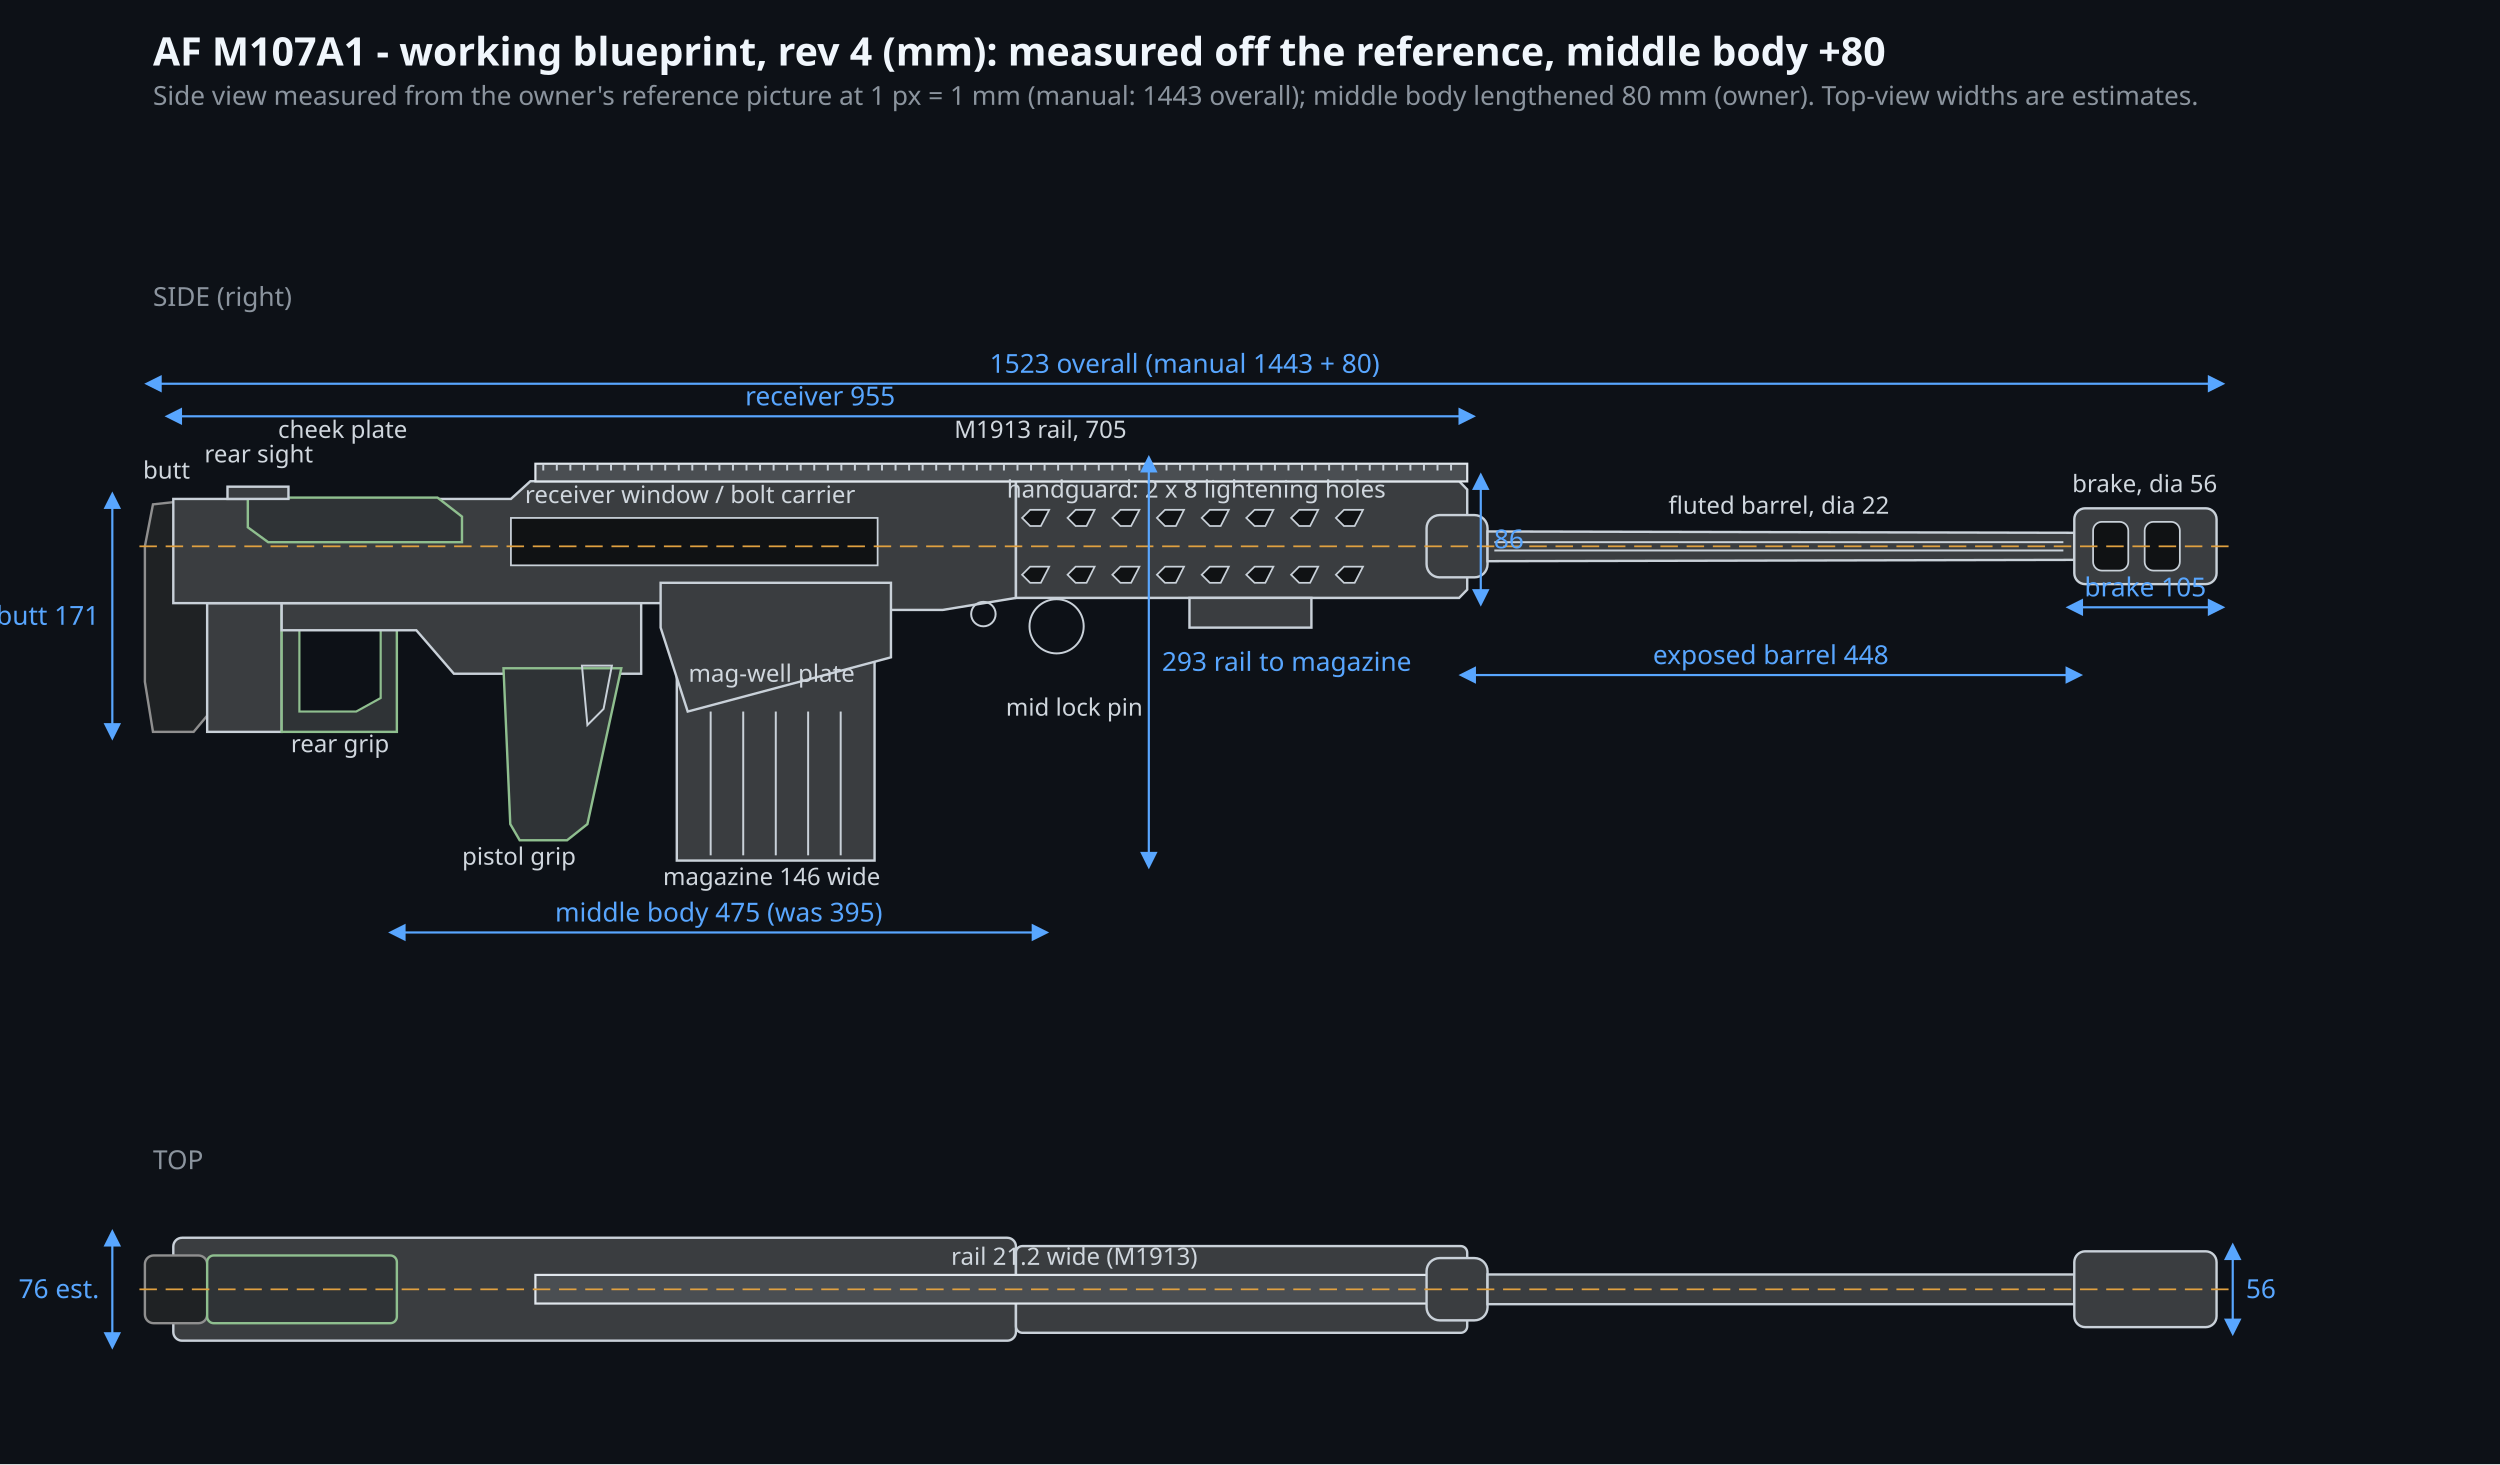
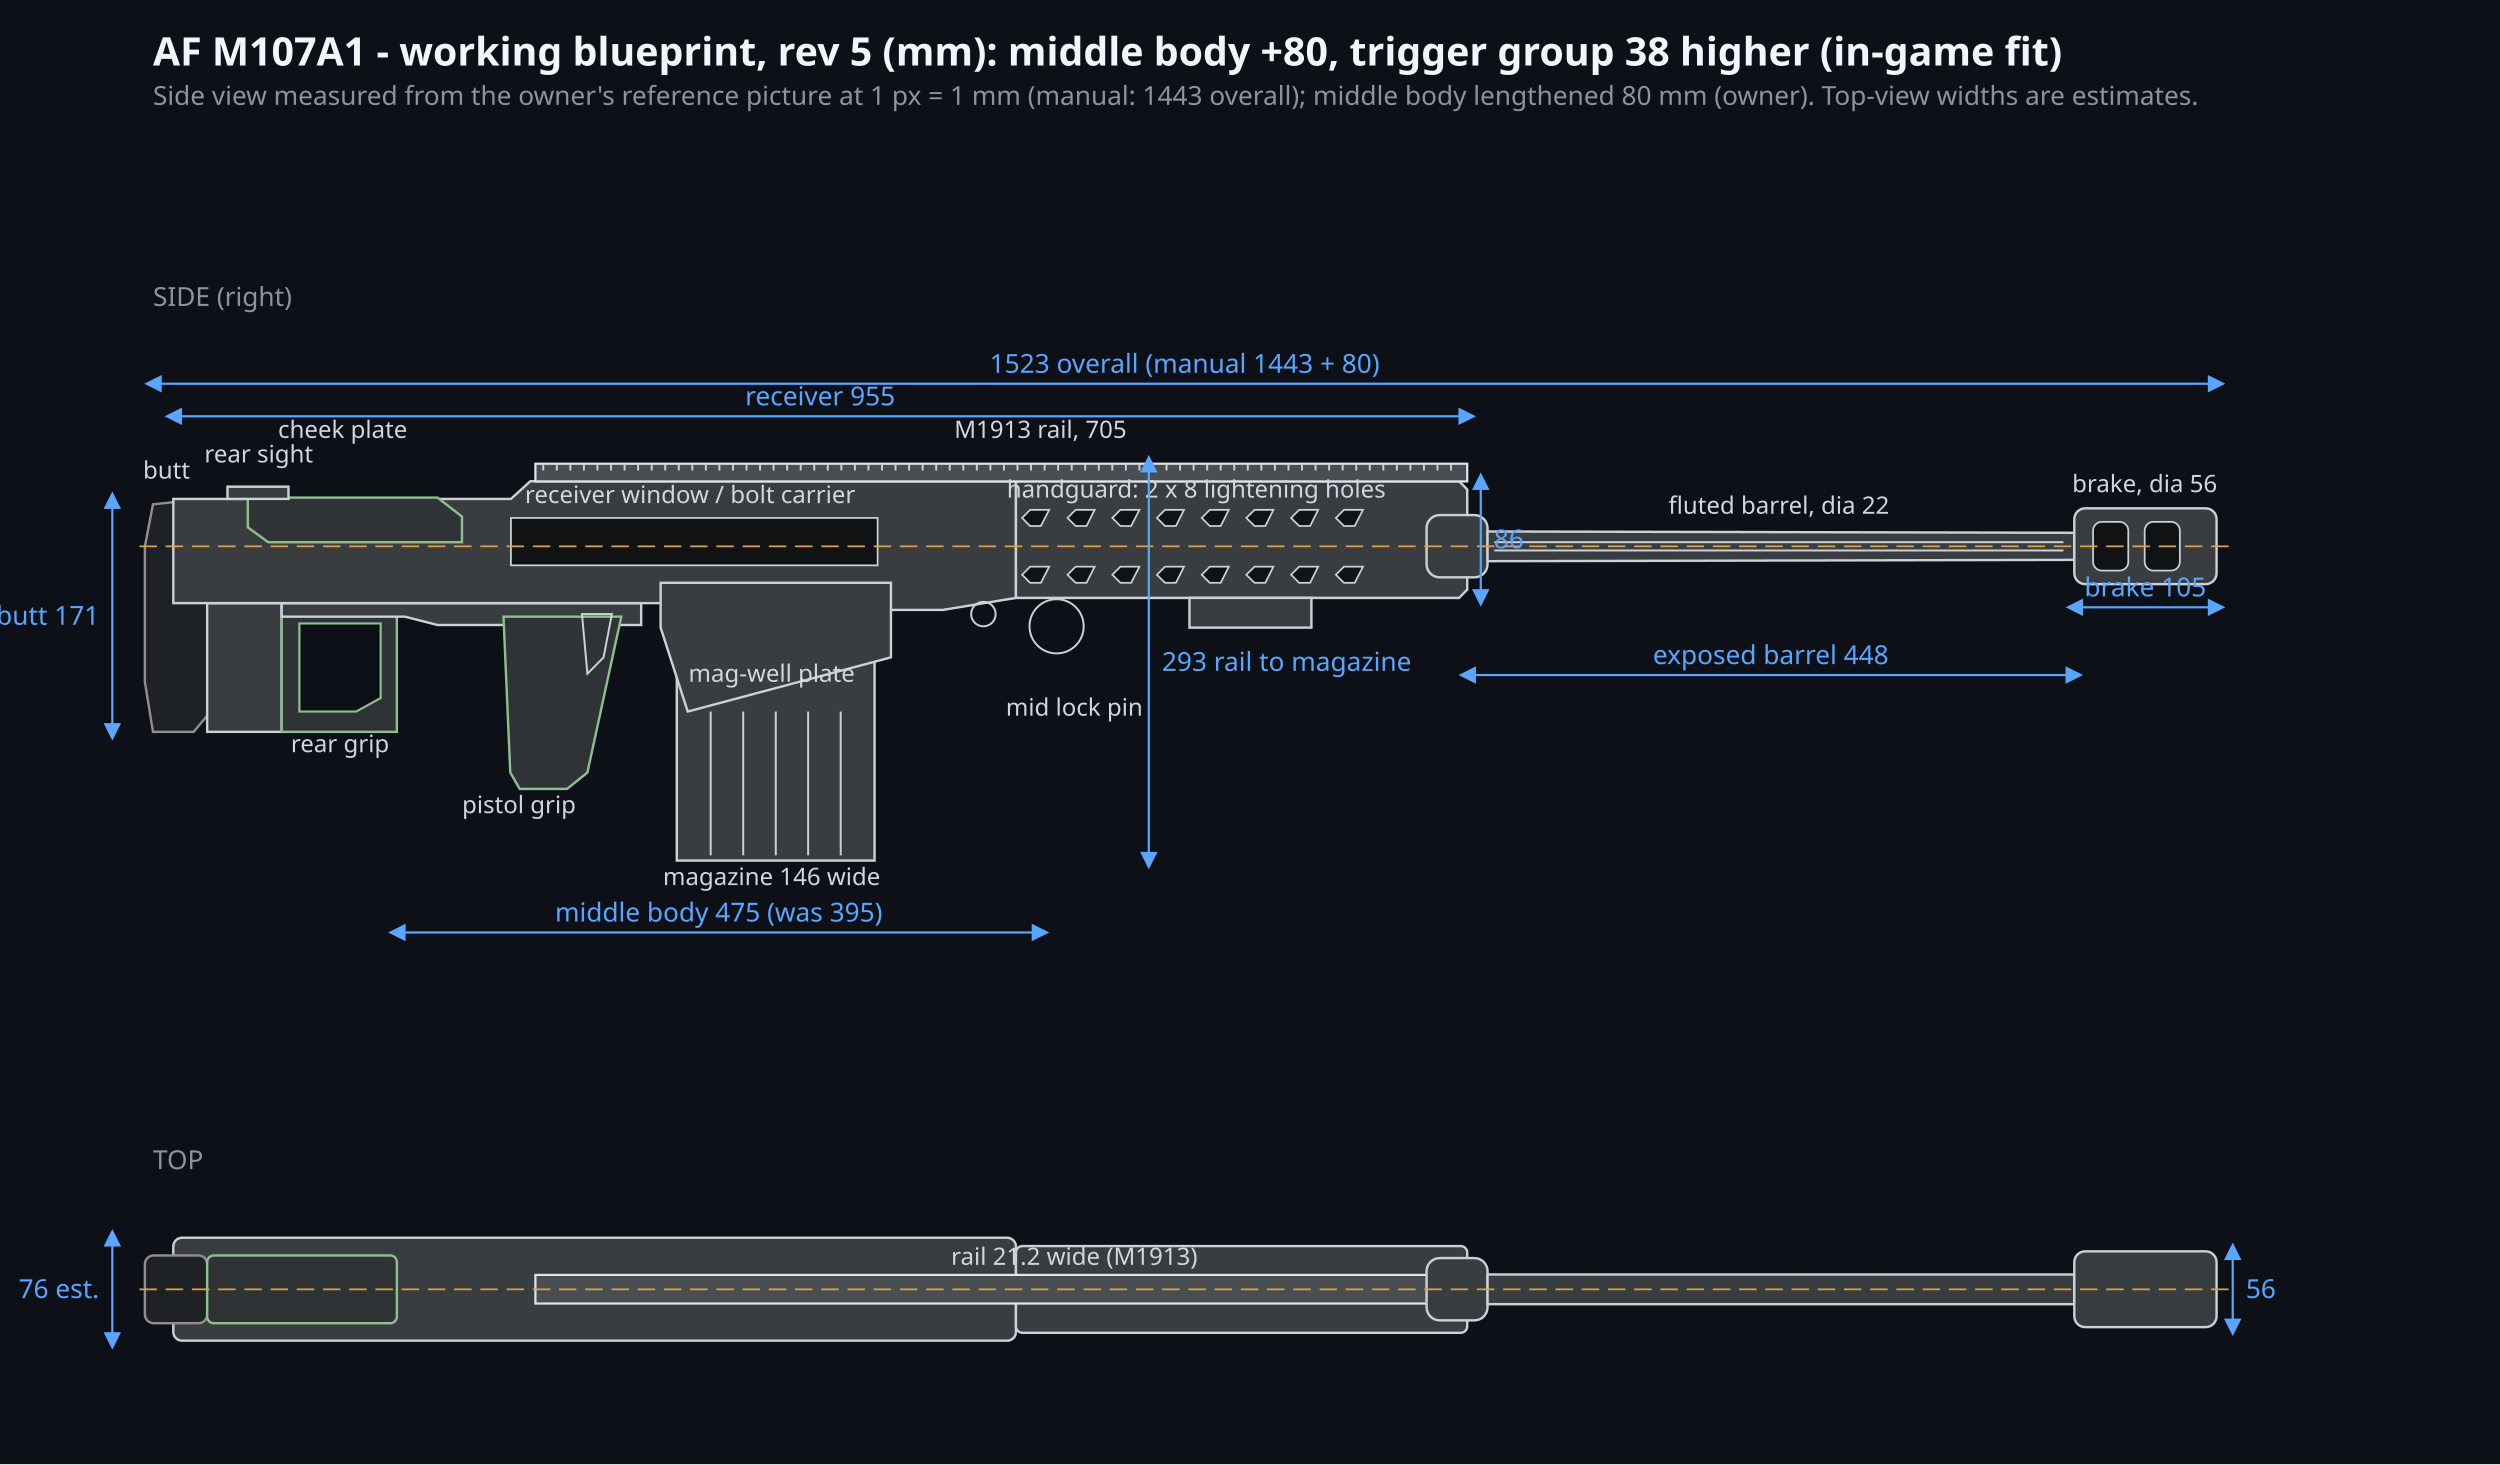
<svg xmlns="http://www.w3.org/2000/svg" width="1144" height="670" viewBox="0 0 1144 670">
  <defs>
    <marker id="a" markerWidth="8" markerHeight="8" refX="4" refY="4" orient="auto-start-reverse">
      <path d="M0,0 L8,4 L0,8 z" fill="#58a6ff" />
    </marker>
    <style>
    .part{fill:#3a3d40;stroke:#c9d1d9;stroke-width:1.1}
    .soft{fill:#2f3336;stroke:#8fbf8f;stroke-width:1.1}
    .rubber{fill:#1f2224;stroke:#8f8f8f;stroke-width:1.1}
    .rail{fill:#4a4e52;stroke:#e0e6ec;stroke-width:1}
    .hole{fill:#101214;stroke:#c9d1d9;stroke-width:.8}
    .bg{fill:#0d1117;stroke:#8fbf8f;stroke-width:1}
    .fine{fill:none;stroke:#c9d1d9;stroke-width:.9}
    .axis{stroke:#e0a040;stroke-width:.8;stroke-dasharray:8 4}
    .dim{stroke:#58a6ff;stroke-width:1}
    .dimt{fill:#58a6ff;font:12px sans-serif}
    .lab{fill:#d0d7de;font:11px sans-serif}
    .ttl{fill:#f0f6fc;font:bold 18px sans-serif}
    .sub{fill:#8b949e;font:12px sans-serif}
    </style>
  </defs>
  <rect width="100%" height="100%" fill="#0d1117" />
-   <text class="ttl" x="70" y="30">AF M107A1 - working blueprint, rev 4 (mm): measured off the reference, middle body +80</text>
+   <text class="ttl" x="70" y="30">AF M107A1 - working blueprint, rev 5 (mm): middle body +80, trigger group 38 higher (in-game fit)</text>
  <text class="sub" x="70" y="48">Side view measured from the owner's reference picture at 1 px = 1 mm (manual: 1443 overall); middle body lengthened 80 mm (owner). Top-view widths are estimates.</text>
  <text class="sub" x="70" y="140">SIDE (right)</text>
  <text class="sub" x="70" y="535">TOP</text>
  <polygon class="rubber" points="70.0,230.8 87.4,228.9 94.8,236.4 94.8,327.5 88.6,334.9 70.0,334.9 66.3,312.0 66.3,250.0" />
  <rect class="part" x="94.8" y="276.0" width="34.1" height="58.9" rx="0.0" />
  <polygon class="soft" points="128.9,279.1 181.6,279.1 181.6,334.9 128.9,334.9" />
  <polygon class="bg" points="137.0,285.3 174.2,285.3 174.2,319.4 163.0,325.6 137.0,325.6" />
-   <polygon class="part" points="128.9,276.0 293.4,276.0 293.4,308.3 207.7,308.3 190.5,288.4 128.9,288.4" />
+   <polygon class="part" points="128.9,276.0 293.4,276.0 293.4,286.0 200.2,286.0 185.3,282.2 128.9,282.2" />
  <polygon class="part" points="79.3,228.3 233.8,228.3 242.7,220.2 464.9,220.2 464.9,273.6 431.4,279.1 401.5,279.1 401.5,276.0 79.3,276.0" />
  <polygon class="part" points="464.9,220.2 667.7,220.2 671.4,224.0 671.4,269.8 667.7,273.6 464.9,273.6" />
  <rect class="hole" x="233.8" y="237.0" width="167.8" height="21.7" rx="0.0" />
  <polygon class="soft" points="113.4,227.7 200.2,227.7 211.4,236.4 211.4,248.1 122.7,248.1 113.4,241.3" />
  <rect class="rail" x="245.0" y="212.2" width="426.4" height="8.1" rx="0.0" />
  <rect class="part" x="104.1" y="222.7" width="27.9" height="5.6" rx="0.0" />
  <rect class="part" x="652.8" y="235.7" width="27.9" height="28.5" rx="6.0" />
  <polygon class="part" points="680.7,243.2 949.2,243.8 949.2,256.2 680.7,256.8" />
  <rect class="part" x="949.2" y="232.6" width="65.1" height="34.7" rx="5.0" />
  <rect class="part" x="309.7" y="300.8" width="90.5" height="93.0" rx="0.0" />
  <polygon class="part" points="302.3,266.7 407.7,266.7 407.7,300.8 314.7,325.6 302.3,287.2" />
-   <polygon class="soft" points="230.4,305.8 284.3,305.8 268.8,377.1 259.5,384.5 237.8,384.5 233.5,377.1" />
-   <polygon class="fine" points="266.3,304.6 280.0,304.6 276.2,324.4 268.8,331.8" />
+   <polygon class="soft" points="230.4,282.2 284.3,282.2 268.8,353.5 259.5,361.0 237.8,361.0 233.5,353.5" />
+   <polygon class="fine" points="266.3,281.0 280.0,281.0 276.2,300.8 268.8,308.3" />
  <rect class="part" x="544.3" y="273.6" width="55.8" height="13.6" rx="0.0" />
  <line class="fine" x1="248.6" y1="212.2" x2="248.6" y2="215.3" />
  <line class="fine" x1="254.8" y1="212.2" x2="254.8" y2="215.3" />
  <line class="fine" x1="261.0" y1="212.2" x2="261.0" y2="215.3" />
  <line class="fine" x1="267.2" y1="212.2" x2="267.2" y2="215.3" />
  <line class="fine" x1="273.4" y1="212.2" x2="273.4" y2="215.3" />
  <line class="fine" x1="279.6" y1="212.2" x2="279.6" y2="215.3" />
  <line class="fine" x1="285.8" y1="212.2" x2="285.8" y2="215.3" />
  <line class="fine" x1="292.0" y1="212.2" x2="292.0" y2="215.3" />
  <line class="fine" x1="298.2" y1="212.2" x2="298.2" y2="215.3" />
  <line class="fine" x1="304.4" y1="212.2" x2="304.4" y2="215.3" />
  <line class="fine" x1="310.6" y1="212.2" x2="310.6" y2="215.3" />
  <line class="fine" x1="316.8" y1="212.2" x2="316.8" y2="215.3" />
  <line class="fine" x1="323.0" y1="212.2" x2="323.0" y2="215.3" />
  <line class="fine" x1="329.2" y1="212.2" x2="329.2" y2="215.3" />
  <line class="fine" x1="335.4" y1="212.2" x2="335.4" y2="215.3" />
  <line class="fine" x1="341.6" y1="212.2" x2="341.6" y2="215.3" />
  <line class="fine" x1="347.8" y1="212.2" x2="347.8" y2="215.3" />
  <line class="fine" x1="354.0" y1="212.2" x2="354.0" y2="215.3" />
  <line class="fine" x1="360.2" y1="212.2" x2="360.2" y2="215.3" />
  <line class="fine" x1="366.4" y1="212.2" x2="366.4" y2="215.3" />
  <line class="fine" x1="372.6" y1="212.2" x2="372.6" y2="215.3" />
  <line class="fine" x1="378.8" y1="212.2" x2="378.8" y2="215.3" />
  <line class="fine" x1="385.0" y1="212.2" x2="385.0" y2="215.3" />
  <line class="fine" x1="391.2" y1="212.2" x2="391.2" y2="215.3" />
  <line class="fine" x1="397.4" y1="212.2" x2="397.4" y2="215.3" />
  <line class="fine" x1="403.6" y1="212.2" x2="403.6" y2="215.3" />
  <line class="fine" x1="409.8" y1="212.2" x2="409.8" y2="215.3" />
  <line class="fine" x1="416.0" y1="212.2" x2="416.0" y2="215.3" />
  <line class="fine" x1="422.2" y1="212.2" x2="422.2" y2="215.3" />
  <line class="fine" x1="428.4" y1="212.2" x2="428.4" y2="215.3" />
  <line class="fine" x1="434.6" y1="212.2" x2="434.6" y2="215.3" />
  <line class="fine" x1="440.8" y1="212.2" x2="440.8" y2="215.3" />
  <line class="fine" x1="447.0" y1="212.2" x2="447.0" y2="215.3" />
  <line class="fine" x1="453.2" y1="212.2" x2="453.2" y2="215.3" />
  <line class="fine" x1="459.4" y1="212.2" x2="459.4" y2="215.3" />
  <line class="fine" x1="465.6" y1="212.2" x2="465.6" y2="215.3" />
  <line class="fine" x1="471.8" y1="212.2" x2="471.8" y2="215.3" />
  <line class="fine" x1="478.0" y1="212.2" x2="478.0" y2="215.3" />
  <line class="fine" x1="484.2" y1="212.2" x2="484.2" y2="215.3" />
  <line class="fine" x1="490.4" y1="212.2" x2="490.4" y2="215.3" />
  <line class="fine" x1="496.6" y1="212.2" x2="496.6" y2="215.3" />
  <line class="fine" x1="502.8" y1="212.2" x2="502.8" y2="215.3" />
  <line class="fine" x1="509.0" y1="212.2" x2="509.0" y2="215.3" />
  <line class="fine" x1="515.2" y1="212.2" x2="515.2" y2="215.3" />
  <line class="fine" x1="521.4" y1="212.2" x2="521.4" y2="215.3" />
  <line class="fine" x1="527.6" y1="212.2" x2="527.6" y2="215.3" />
  <line class="fine" x1="533.8" y1="212.2" x2="533.8" y2="215.3" />
  <line class="fine" x1="540.0" y1="212.2" x2="540.0" y2="215.3" />
  <line class="fine" x1="546.2" y1="212.2" x2="546.2" y2="215.3" />
  <line class="fine" x1="552.4" y1="212.2" x2="552.4" y2="215.3" />
  <line class="fine" x1="558.6" y1="212.2" x2="558.6" y2="215.3" />
  <line class="fine" x1="564.8" y1="212.2" x2="564.8" y2="215.3" />
  <line class="fine" x1="571.0" y1="212.2" x2="571.0" y2="215.3" />
  <line class="fine" x1="577.2" y1="212.2" x2="577.2" y2="215.3" />
  <line class="fine" x1="583.4" y1="212.2" x2="583.4" y2="215.3" />
  <line class="fine" x1="589.6" y1="212.2" x2="589.6" y2="215.3" />
  <line class="fine" x1="595.8" y1="212.2" x2="595.8" y2="215.3" />
  <line class="fine" x1="602.0" y1="212.2" x2="602.0" y2="215.3" />
  <line class="fine" x1="608.2" y1="212.2" x2="608.2" y2="215.3" />
  <line class="fine" x1="614.4" y1="212.2" x2="614.4" y2="215.3" />
  <line class="fine" x1="620.6" y1="212.2" x2="620.6" y2="215.3" />
  <line class="fine" x1="626.8" y1="212.2" x2="626.8" y2="215.3" />
  <line class="fine" x1="633.0" y1="212.2" x2="633.0" y2="215.3" />
  <line class="fine" x1="639.2" y1="212.2" x2="639.2" y2="215.3" />
  <line class="fine" x1="645.4" y1="212.2" x2="645.4" y2="215.3" />
  <line class="fine" x1="651.6" y1="212.2" x2="651.6" y2="215.3" />
  <line class="fine" x1="657.8" y1="212.2" x2="657.8" y2="215.3" />
  <line class="fine" x1="664.0" y1="212.2" x2="664.0" y2="215.3" />
  <polygon class="hole" points="467.7,237.0 471.4,233.3 480.1,233.3 476.3,240.7 471.4,240.7" />
  <polygon class="hole" points="488.5,237.0 492.2,233.3 500.9,233.3 497.2,240.7 492.2,240.7" />
  <polygon class="hole" points="509.0,237.0 512.7,233.3 521.4,233.3 517.6,240.7 512.7,240.7" />
  <polygon class="hole" points="529.4,237.0 533.1,233.3 541.8,233.3 538.1,240.7 533.1,240.7" />
  <polygon class="hole" points="549.9,237.0 553.6,233.3 562.3,233.3 558.6,240.7 553.6,240.7" />
  <polygon class="hole" points="570.3,237.0 574.1,233.3 582.7,233.3 579.0,240.7 574.1,240.7" />
  <polygon class="hole" points="590.8,237.0 594.5,233.3 603.2,233.3 599.5,240.7 594.5,240.7" />
  <polygon class="hole" points="611.3,237.0 615.0,233.3 623.7,233.3 619.9,240.7 615.0,240.7" />
  <polygon class="hole" points="467.7,263.0 471.4,259.3 480.1,259.3 476.3,266.7 471.4,266.7" />
  <polygon class="hole" points="488.5,263.0 492.2,259.3 500.9,259.3 497.2,266.7 492.2,266.7" />
  <polygon class="hole" points="509.0,263.0 512.7,259.3 521.4,259.3 517.6,266.7 512.7,266.7" />
  <polygon class="hole" points="529.4,263.0 533.1,259.3 541.8,259.3 538.1,266.7 533.1,266.7" />
  <polygon class="hole" points="549.9,263.0 553.6,259.3 562.3,259.3 558.6,266.7 553.6,266.7" />
  <polygon class="hole" points="570.3,263.0 574.1,259.3 582.7,259.3 579.0,266.7 574.1,266.7" />
  <polygon class="hole" points="590.8,263.0 594.5,259.3 603.2,259.3 599.5,266.7 594.5,266.7" />
  <polygon class="hole" points="611.3,263.0 615.0,259.3 623.7,259.3 619.9,266.7 615.0,266.7" />
  <line class="fine" x1="325.2" y1="325.6" x2="325.2" y2="391.4" />
  <line class="fine" x1="340.1" y1="325.6" x2="340.1" y2="391.4" />
  <line class="fine" x1="355.0" y1="325.6" x2="355.0" y2="391.4" />
  <line class="fine" x1="369.8" y1="325.6" x2="369.8" y2="391.4" />
  <line class="fine" x1="384.7" y1="325.6" x2="384.7" y2="391.4" />
  <line class="fine" x1="683.8" y1="248.1" x2="944.2" y2="248.1" />
  <line class="fine" x1="683.8" y1="251.9" x2="944.2" y2="251.9" />
  <rect class="hole" x="957.8" y="238.8" width="16.1" height="22.3" rx="4.0" />
  <rect class="hole" x="981.4" y="238.8" width="16.1" height="22.3" rx="4.0" />
  <circle class="fine" cx="483.5" cy="286.6" r="12.4" />
  <circle class="fine" cx="450.0" cy="281.0" r="5.6" />
  <line class="axis" x1="63.8" y1="250.0" x2="1020.5" y2="250.0" />
  <text class="lab" x="156.8" y="200.4" text-anchor="middle">cheek plate</text>
  <text class="lab" x="476.1" y="200.4" text-anchor="middle">M1913 rail, 705</text>
  <text class="lab" x="315.8" y="230.2" text-anchor="middle">receiver window / bolt carrier</text>
  <text class="lab" x="547.4" y="227.7" text-anchor="middle">handguard: 2 x 8 lightening holes</text>
  <text class="lab" x="814.0" y="235.1" text-anchor="middle">fluted barrel, dia 22</text>
  <text class="lab" x="981.4" y="225.2" text-anchor="middle">brake, dia 56</text>
  <text class="lab" x="353.1" y="405.0" text-anchor="middle">magazine 146 wide</text>
  <text class="lab" x="353.1" y="312.0" text-anchor="middle">mag-well plate</text>
-   <text class="lab" x="237.5" y="395.7" text-anchor="middle">pistol grip</text>
+   <text class="lab" x="237.5" y="372.1" text-anchor="middle">pistol grip</text>
  <text class="lab" x="155.6" y="344.2" text-anchor="middle">rear grip</text>
  <text class="lab" x="76.2" y="219.0" text-anchor="middle">butt</text>
  <text class="lab" x="491.6" y="327.5" text-anchor="middle">mid lock pin</text>
  <text class="lab" x="118.4" y="211.6" text-anchor="middle">rear sight</text>
  <line class="dim" x1="70.0" y1="175.6" x2="1014.3" y2="175.6" marker-start="url(#a)" marker-end="url(#a)" />
  <text class="dimt" x="542.1" y="170.6" text-anchor="middle">1523 overall (manual 1443 + 80)</text>
  <line class="dim" x1="79.3" y1="190.5" x2="671.4" y2="190.5" marker-start="url(#a)" marker-end="url(#a)" />
  <text class="dimt" x="375.3" y="185.5" text-anchor="middle">receiver 955</text>
  <line class="dim" x1="671.4" y1="308.9" x2="949.2" y2="308.9" marker-start="url(#a)" marker-end="url(#a)" />
  <text class="dimt" x="810.3" y="303.9" text-anchor="middle">exposed barrel 448</text>
  <line class="dim" x1="949.2" y1="277.9" x2="1014.3" y2="277.9" marker-start="url(#a)" marker-end="url(#a)" />
  <text class="dimt" x="981.7" y="272.9" text-anchor="middle">brake 105</text>
  <line class="dim" x1="51.4" y1="334.9" x2="51.4" y2="228.9" marker-start="url(#a)" marker-end="url(#a)" />
  <text class="dimt" x="45.4" y="285.9" text-anchor="end">butt 171</text>
  <line class="dim" x1="525.7" y1="393.8" x2="525.7" y2="212.2" marker-start="url(#a)" marker-end="url(#a)" />
  <text class="dimt" x="531.7" y="307.0" text-anchor="start">293 rail to magazine</text>
  <line class="dim" x1="181.6" y1="426.7" x2="476.1" y2="426.7" marker-start="url(#a)" marker-end="url(#a)" />
  <text class="dimt" x="328.9" y="421.7" text-anchor="middle">middle body 475 (was 395)</text>
  <line class="dim" x1="677.6" y1="273.6" x2="677.6" y2="220.2" marker-start="url(#a)" marker-end="url(#a)" />
  <text class="dimt" x="683.6" y="250.9" text-anchor="start">86</text>
  <rect class="part" x="79.3" y="566.4" width="385.6" height="47.1" rx="4.0" />
  <rect class="part" x="464.9" y="570.2" width="206.5" height="39.7" rx="3.0" />
  <rect class="rubber" x="66.3" y="574.5" width="28.5" height="31.0" rx="4.0" />
  <rect class="soft" x="94.8" y="574.5" width="86.8" height="31.0" rx="3.0" />
  <rect class="rail" x="245.0" y="583.4" width="426.4" height="13.1" rx="0.0" />
  <rect class="part" x="652.8" y="575.7" width="27.9" height="28.5" rx="6.0" />
  <rect class="part" x="680.7" y="583.2" width="268.5" height="13.6" rx="0.0" />
  <rect class="part" x="949.2" y="572.6" width="65.1" height="34.7" rx="5.0" />
  <line class="axis" x1="63.8" y1="590.0" x2="1020.5" y2="590.0" />
  <line class="dim" x1="51.4" y1="613.6" x2="51.4" y2="566.4" marker-start="url(#a)" marker-end="url(#a)" />
  <text class="dimt" x="45.4" y="594.0" text-anchor="end">76 est.</text>
  <line class="dim" x1="1021.7" y1="607.4" x2="1021.7" y2="572.6" marker-start="url(#a)" marker-end="url(#a)" />
  <text class="dimt" x="1027.7" y="594.0" text-anchor="start">56</text>
  <text class="lab" x="491.6" y="578.8" text-anchor="middle">rail 21.2 wide (M1913)</text>
</svg>
